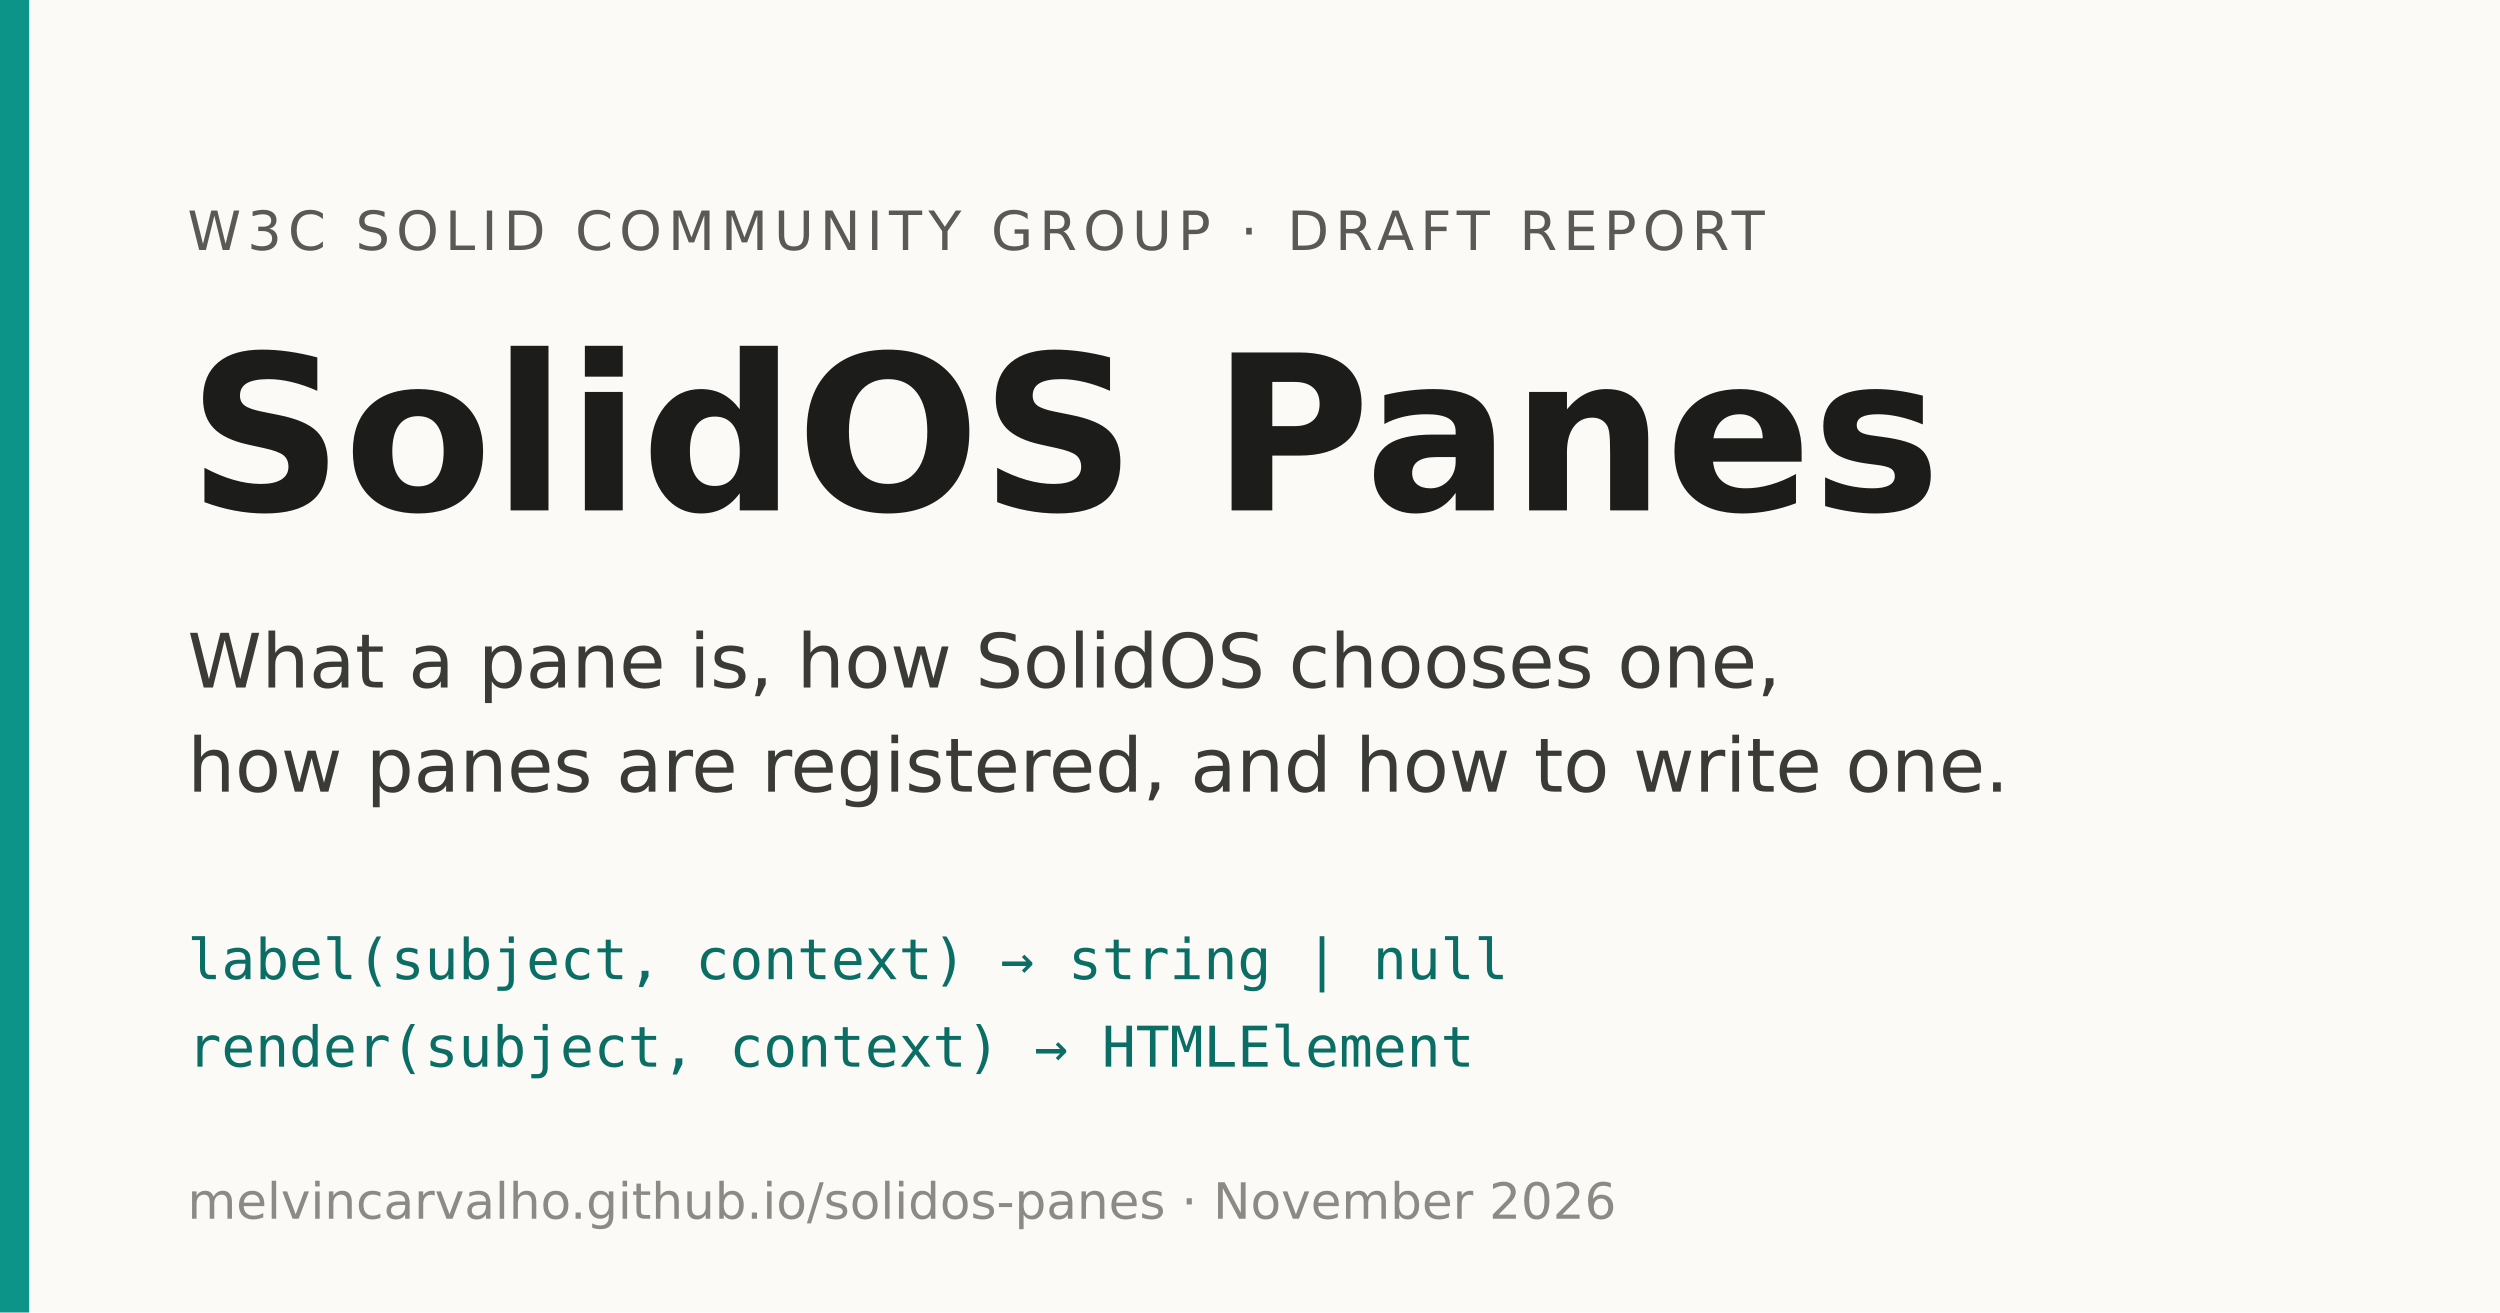
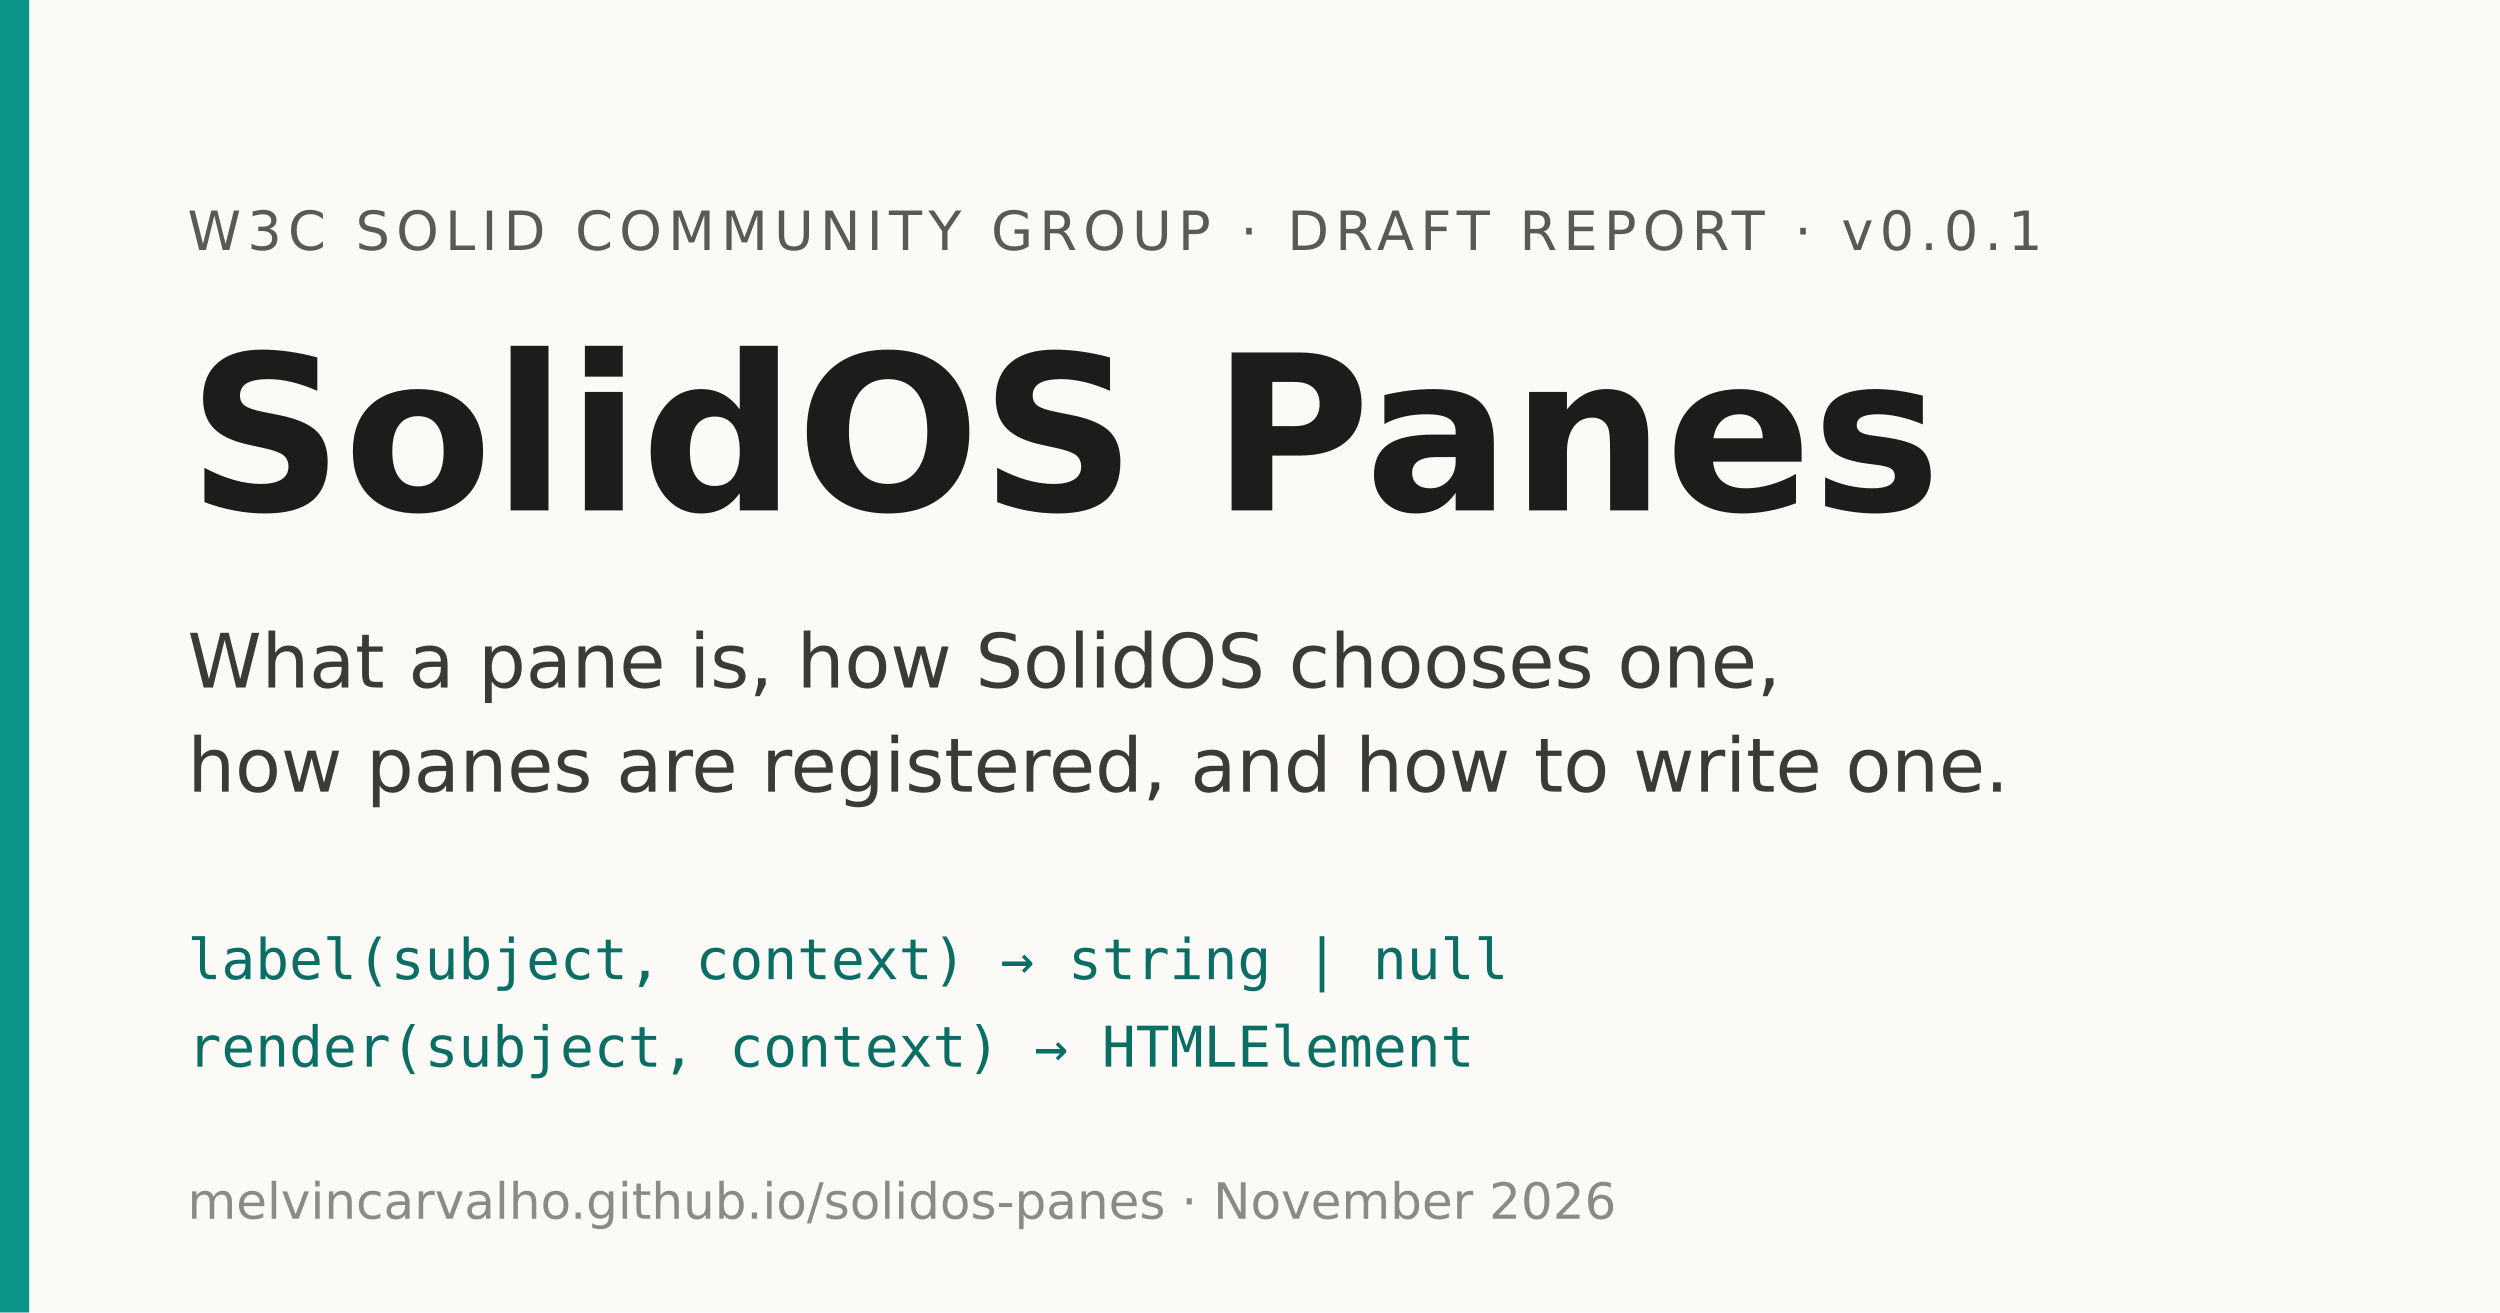
<svg xmlns="http://www.w3.org/2000/svg" width="1200" height="630" viewBox="0 0 1200 630">
  <rect width="1200" height="630" fill="#fbfaf7" />
  <rect x="0" y="0" width="14" height="630" fill="#0d9488" />
  <g font-family="DejaVu Sans, Inter, system-ui, sans-serif">
-     <text x="90" y="120" font-size="26" fill="#5a5955" letter-spacing="3">W3C SOLID COMMUNITY GROUP · DRAFT REPORT</text>
+     <text x="90" y="120" font-size="26" fill="#5a5955" letter-spacing="3">W3C SOLID COMMUNITY GROUP · DRAFT REPORT · v0.0.1</text>
    <text x="90" y="245" font-size="104" font-weight="bold" fill="#1c1c1a">SolidOS Panes</text>
    <text x="90" y="330" font-size="36" fill="#3a3a37">What a pane is, how SolidOS chooses one,</text>
    <text x="90" y="380" font-size="36" fill="#3a3a37">how panes are registered, and how to write one.</text>
    <g font-family="DejaVu Sans Mono, ui-monospace, monospace" font-size="27" fill="#0b6e65">
      <text x="90" y="470">label(subject, context) → string | null</text>
      <text x="90" y="512">render(subject, context) → HTMLElement</text>
    </g>
    <text x="90" y="585" font-size="24" fill="#8b8a84">melvincarvalho.github.io/solidos-panes · November 2026</text>
  </g>
</svg>
